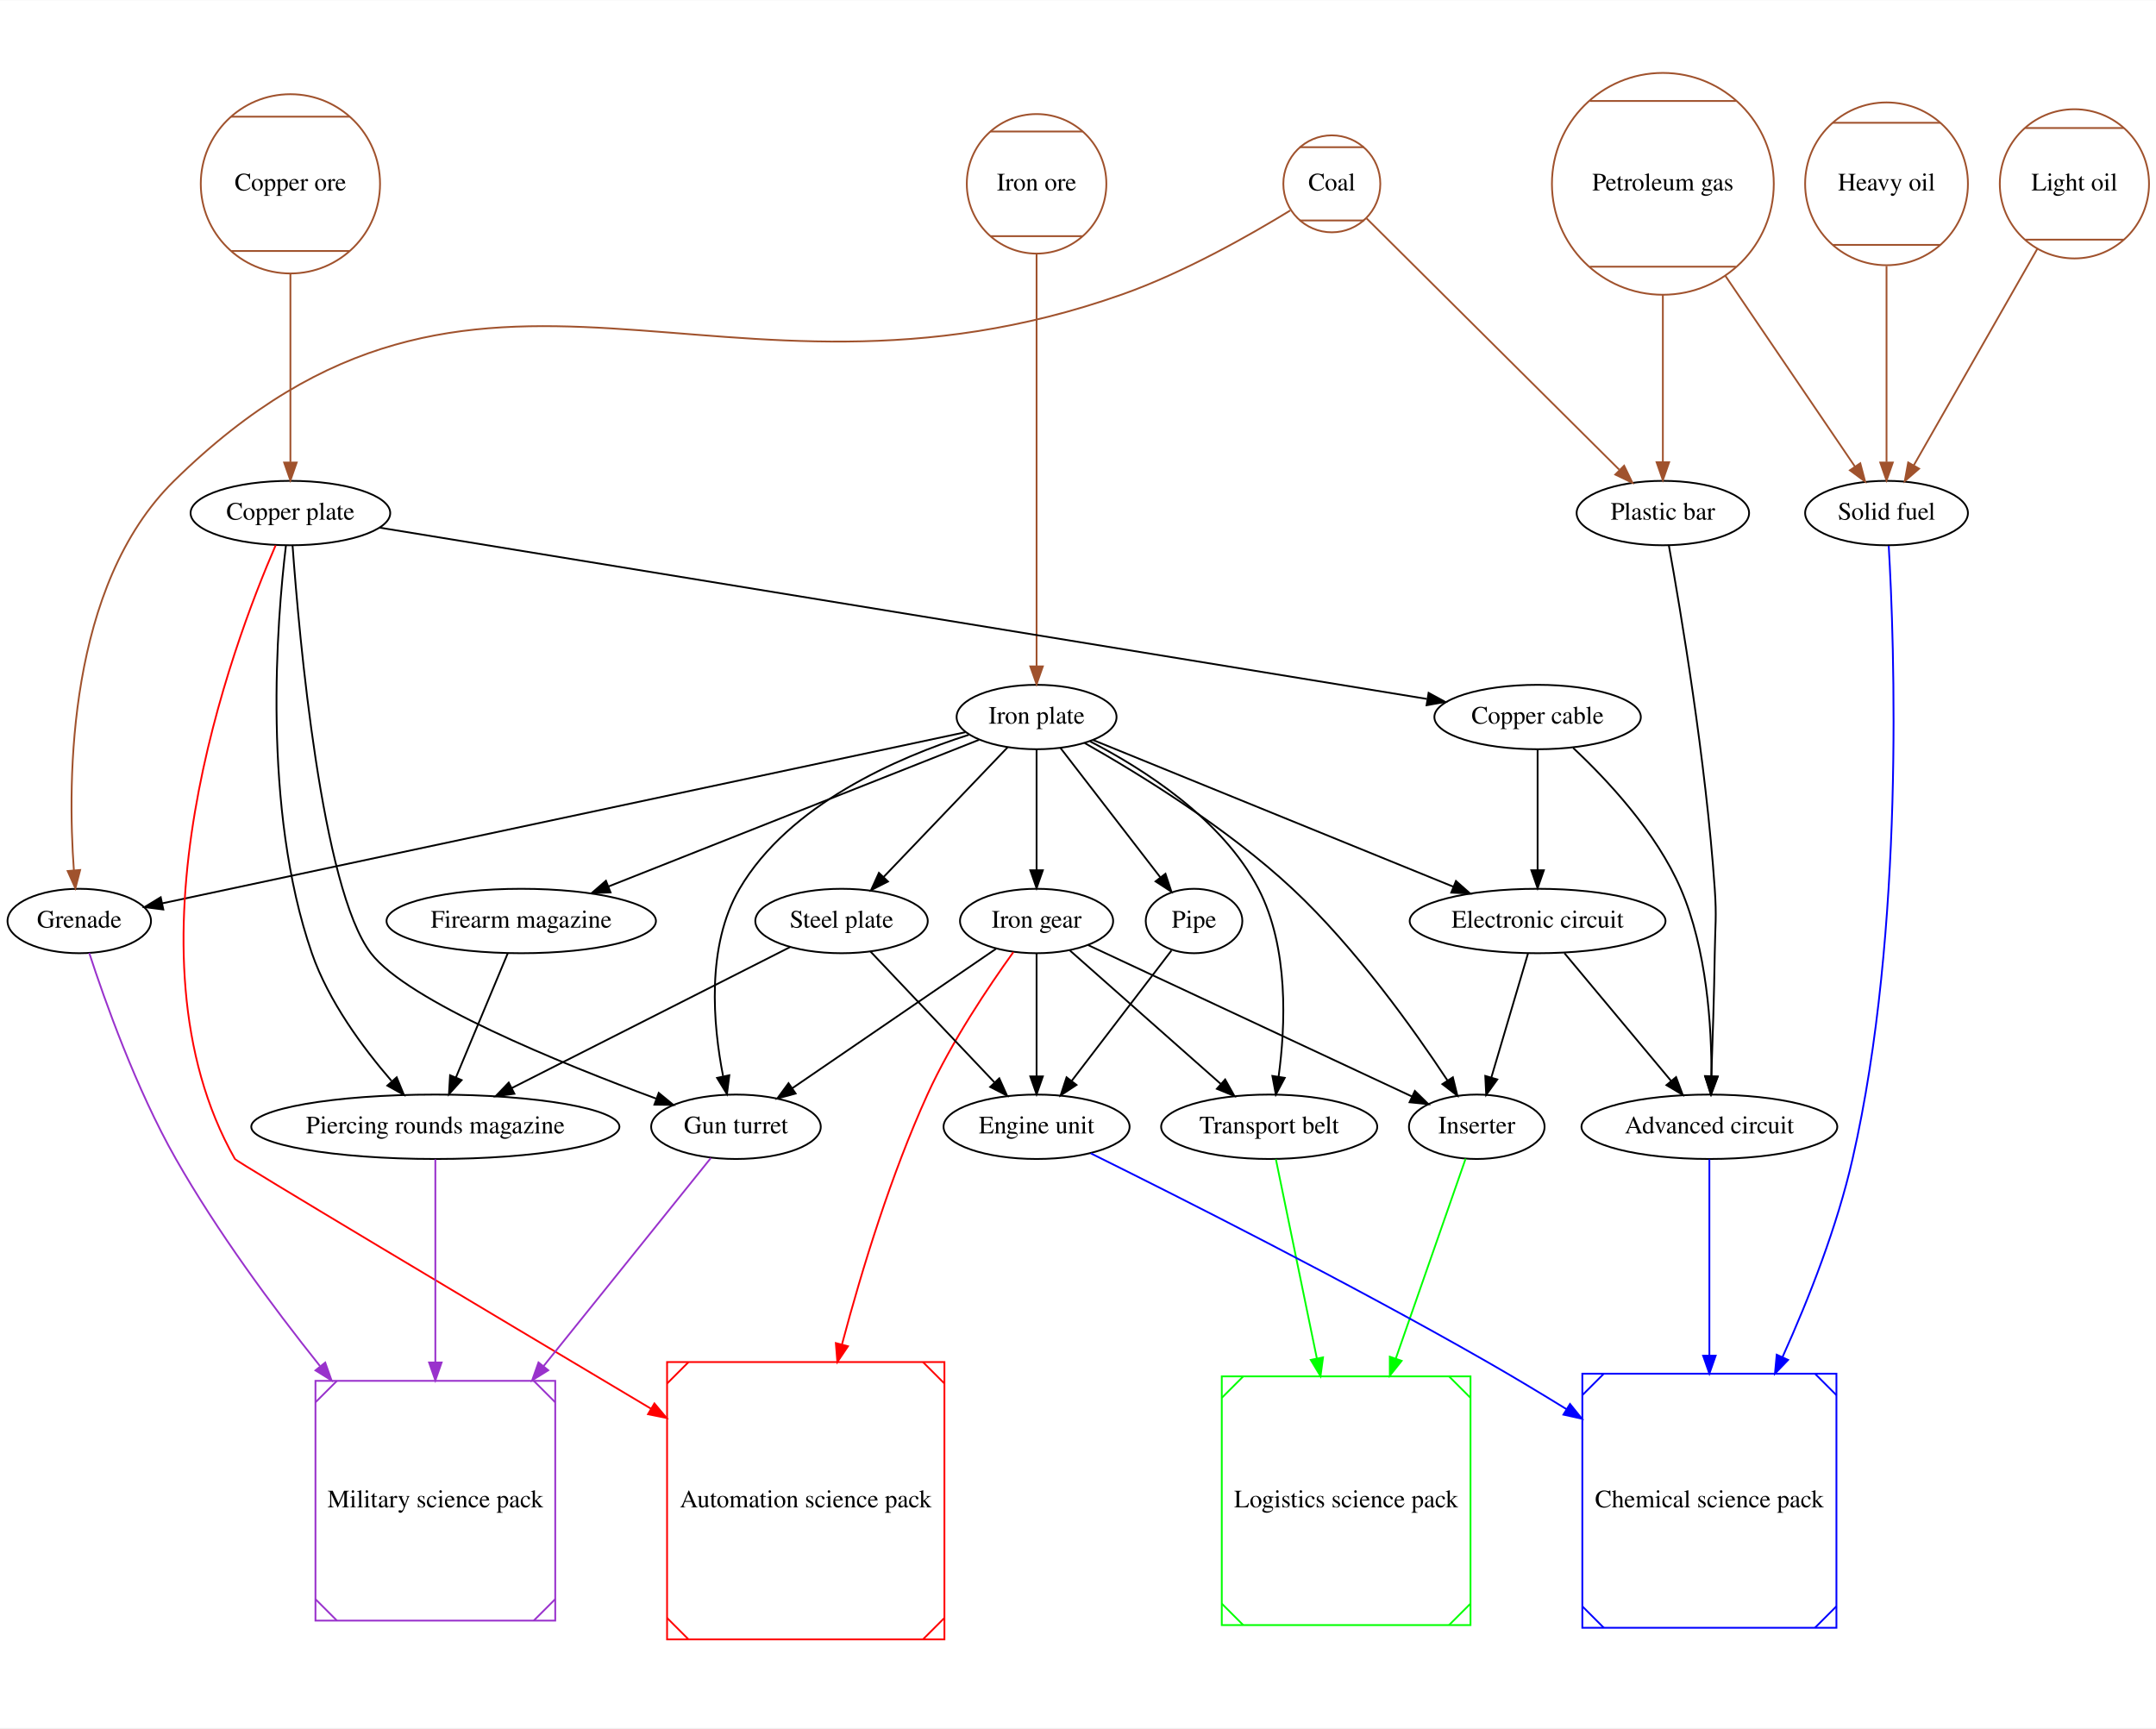
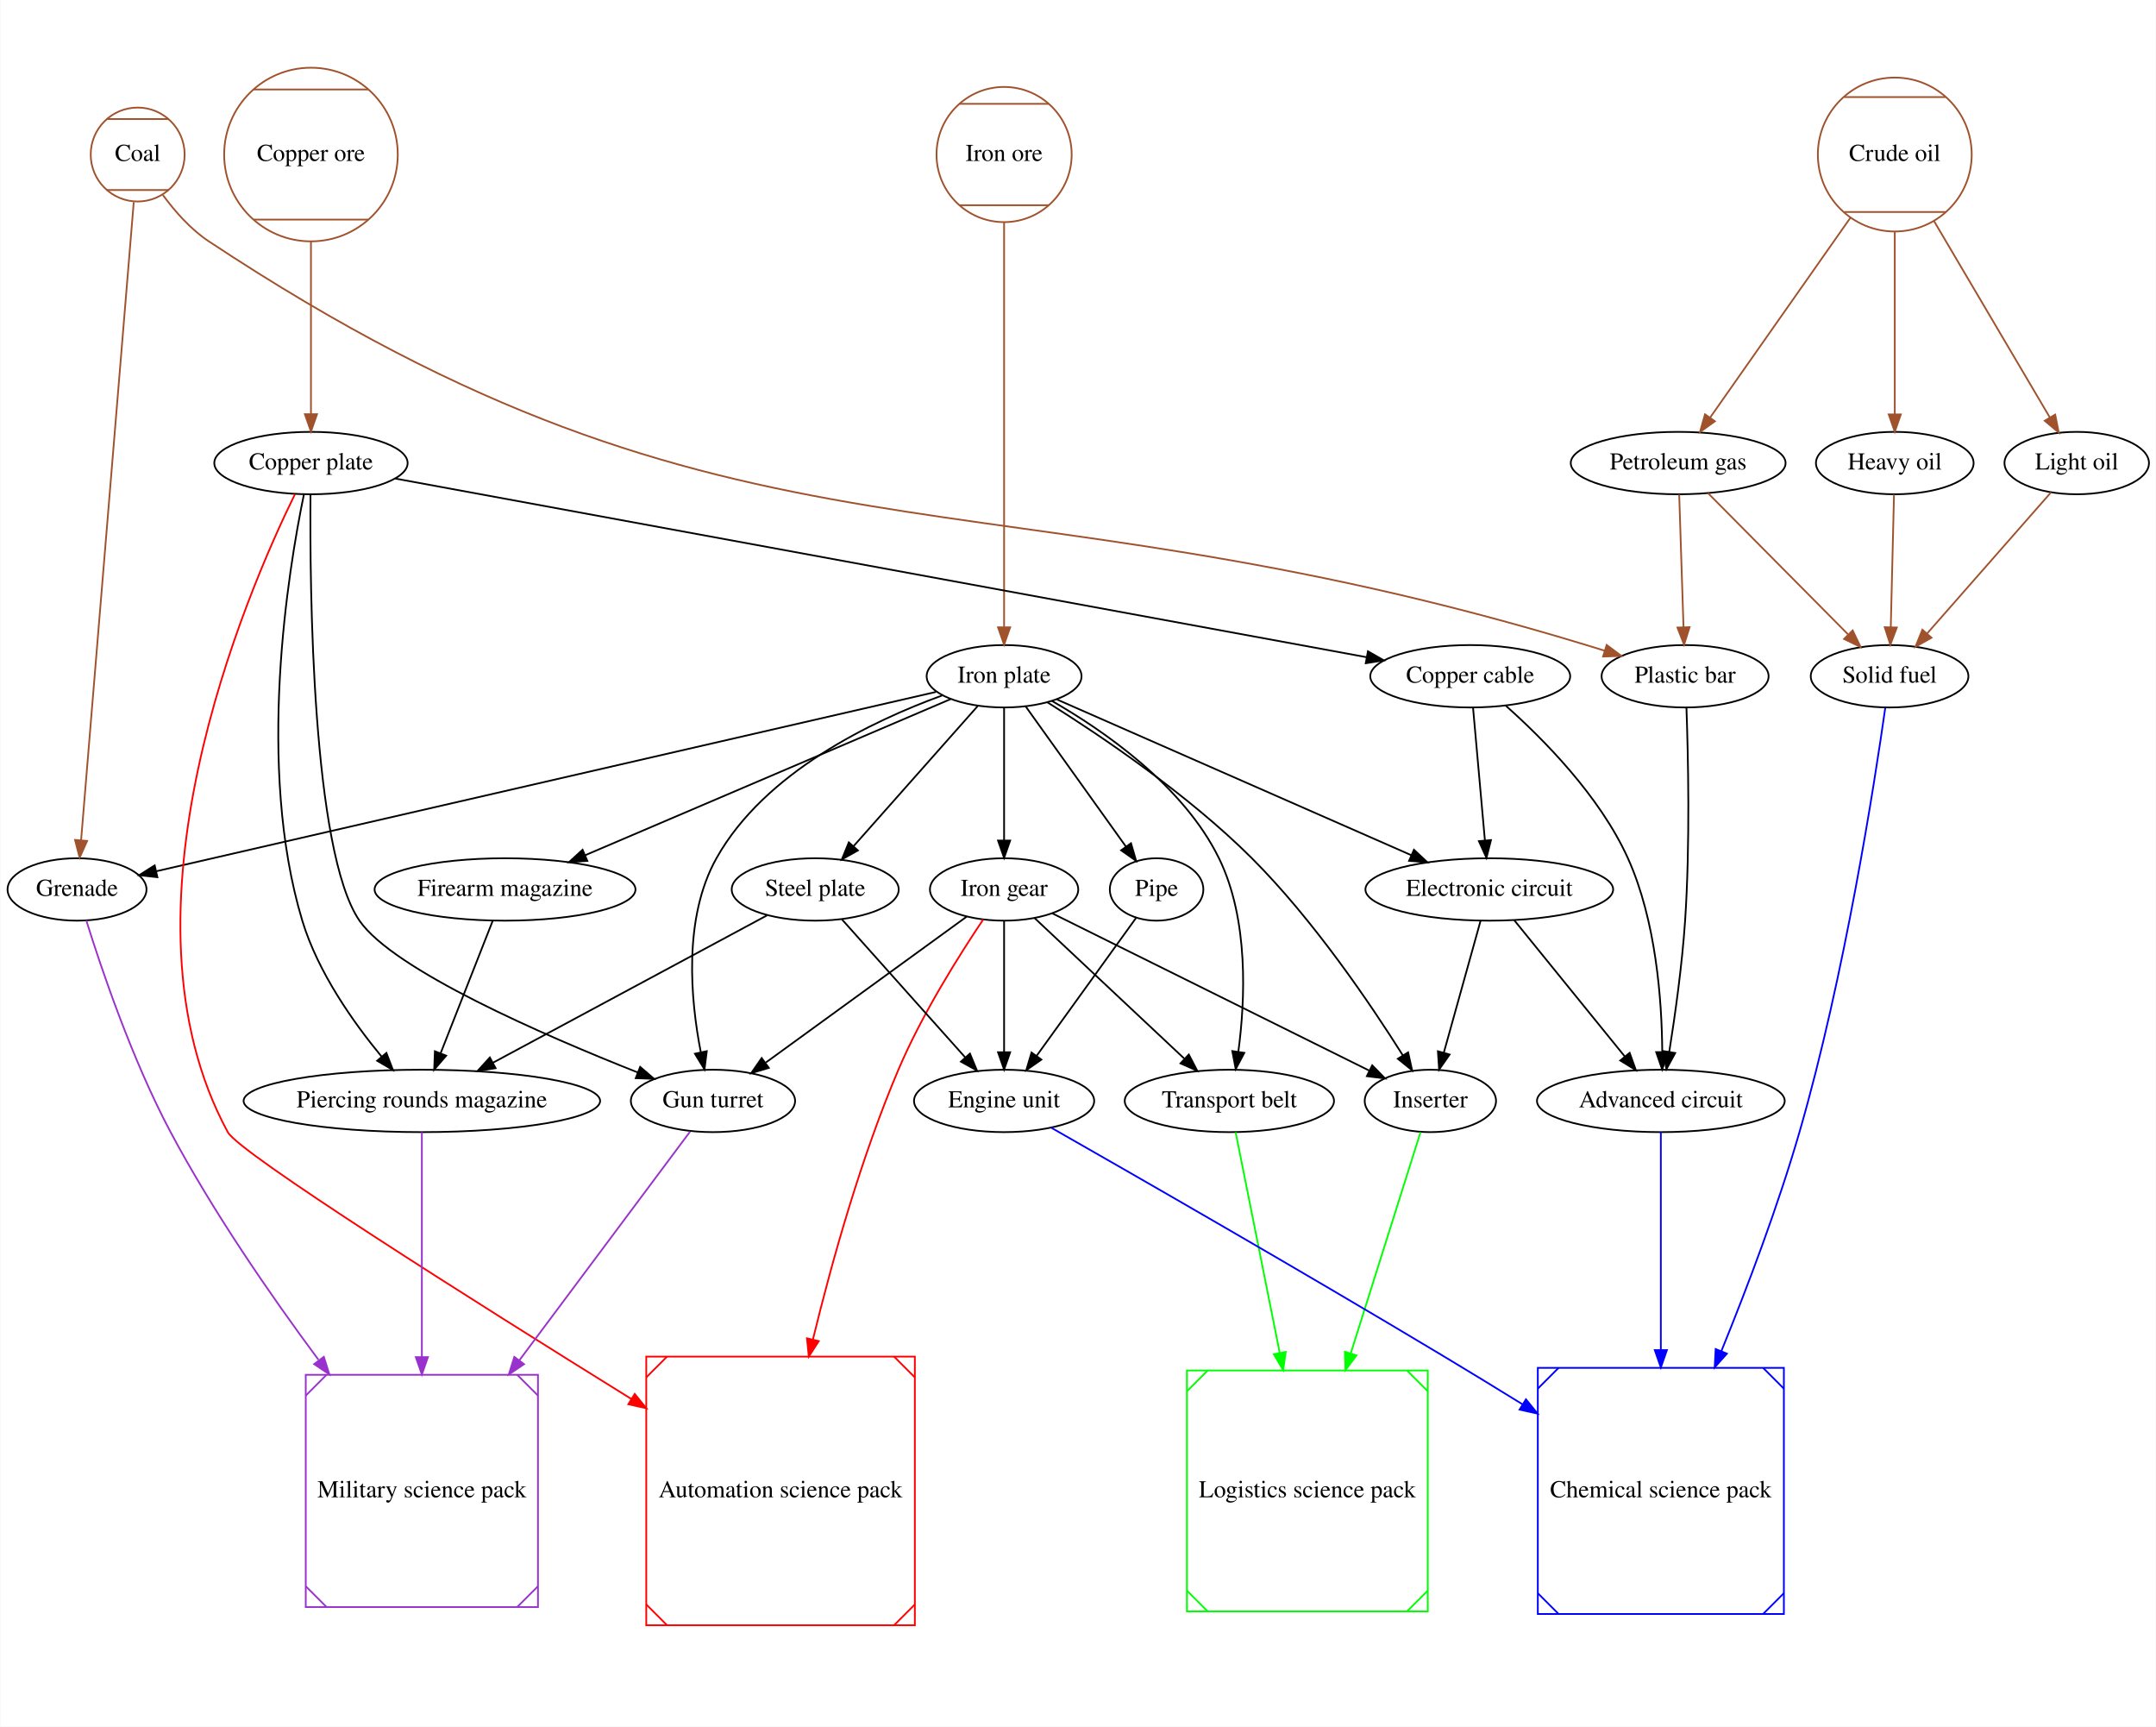
- <svg xmlns="http://www.w3.org/2000/svg" width="1205pt" height="966pt" viewBox="0.00 0.00 1204.89 965.58">
-   <g id="graph0" class="graph" transform="scale(1 1) rotate(0) translate(4 961.5773)">
-     <polygon fill="#ffffff" stroke="transparent" points="-4,4 -4,-961.577 1200.893,-961.577 1200.893,4 -4,4" />
+ <svg xmlns="http://www.w3.org/2000/svg" width="1244pt" height="996pt" viewBox="0.00 0.00 1243.89 996.16">
+   <g id="graph0" class="graph" transform="scale(1 1) rotate(0) translate(4 992.1555)">
+     <polygon fill="#ffffff" stroke="transparent" points="-4,4 -4,-992.155 1239.893,-992.155 1239.893,4 -4,4" />
    <g id="node1" class="node">
-       <ellipse fill="none" stroke="#a0522d" cx="740.296" cy="-859" rx="27.097" ry="27.097" />
-       <polyline fill="none" stroke="#a0522d" points="758.351,-879.473 722.242,-879.473 " />
-       <polyline fill="none" stroke="#a0522d" points="758.351,-838.527 722.242,-838.527 " />
-       <text text-anchor="middle" x="740.296" y="-855.3" font-family="Times,serif" font-size="14.00" fill="#000000">Coal</text>
+       <ellipse fill="none" stroke="#a0522d" cx="75.296" cy="-903" rx="27.097" ry="27.097" />
+       <polyline fill="none" stroke="#a0522d" points="93.351,-923.473 57.242,-923.473 " />
+       <polyline fill="none" stroke="#a0522d" points="93.351,-882.527 57.242,-882.527 " />
+       <text text-anchor="middle" x="75.296" y="-899.3" font-family="Times,serif" font-size="14.00" fill="#000000">Coal</text>
+     </g>
+     <g id="node14" class="node">
+       <ellipse fill="none" stroke="#000000" cx="40.296" cy="-479" rx="40.094" ry="18" />
+       <text text-anchor="middle" x="40.296" y="-475.3" font-family="Times,serif" font-size="14.00" fill="#000000">Grenade</text>
+     </g>
+     <g id="edge6" class="edge">
+       <path fill="none" stroke="#a0522d" d="M73.027,-875.507C66.719,-799.091 49.021,-584.697 42.633,-507.309" />
+       <polygon fill="#a0522d" stroke="#a0522d" points="46.12,-507.005 41.809,-497.327 39.144,-507.581 46.12,-507.005" />
+     </g>
+     <g id="node15" class="node">
+       <ellipse fill="none" stroke="#000000" cx="968.296" cy="-602" rx="48.192" ry="18" />
+       <text text-anchor="middle" x="968.296" y="-598.3" font-family="Times,serif" font-size="14.00" fill="#000000">Plastic bar</text>
+     </g>
+     <g id="edge8" class="edge">
+       <path fill="none" stroke="#a0522d" d="M89.851,-879.645C96.811,-870.159 105.9,-859.836 116.296,-852.954 423.315,-649.721 559.061,-727.21 911.296,-620 914.777,-618.941 918.374,-617.834 921.99,-616.712" />
+       <polygon fill="#a0522d" stroke="#a0522d" points="923.034,-620.053 931.537,-613.732 920.948,-613.371 923.034,-620.053" />
+     </g>
+     <g id="node2" class="node">
+       <ellipse fill="none" stroke="#a0522d" cx="1089.296" cy="-903" rx="44.393" ry="44.393" />
+       <polyline fill="none" stroke="#a0522d" points="1118.528,-936.147 1060.065,-936.147 " />
+       <polyline fill="none" stroke="#a0522d" points="1118.528,-869.853 1060.065,-869.853 " />
+       <text text-anchor="middle" x="1089.296" y="-899.3" font-family="Times,serif" font-size="14.00" fill="#000000">Crude oil</text>
+     </g>
+     <g id="node9" class="node">
+       <ellipse fill="none" stroke="#000000" cx="964.296" cy="-725" rx="61.99" ry="18" />
+       <text text-anchor="middle" x="964.296" y="-721.3" font-family="Times,serif" font-size="14.00" fill="#000000">Petroleum gas</text>
+     </g>
+     <g id="edge1" class="edge">
+       <path fill="none" stroke="#a0522d" d="M1063.699,-866.549C1039.646,-832.297 1004.231,-781.867 982.806,-751.358" />
+       <polygon fill="#a0522d" stroke="#a0522d" points="985.506,-749.112 976.895,-742.94 979.778,-753.135 985.506,-749.112" />
+     </g>
+     <g id="node10" class="node">
+       <ellipse fill="none" stroke="#000000" cx="1089.296" cy="-725" rx="45.492" ry="18" />
+       <text text-anchor="middle" x="1089.296" y="-721.3" font-family="Times,serif" font-size="14.00" fill="#000000">Heavy oil</text>
+     </g>
+     <g id="edge2" class="edge">
+       <path fill="none" stroke="#a0522d" d="M1089.296,-858.542C1089.296,-825.489 1089.296,-781.391 1089.296,-753.089" />
+       <polygon fill="#a0522d" stroke="#a0522d" points="1092.796,-753.072 1089.296,-743.072 1085.796,-753.072 1092.796,-753.072" />
+     </g>
+     <g id="node11" class="node">
+       <ellipse fill="none" stroke="#000000" cx="1194.296" cy="-725" rx="41.693" ry="18" />
+       <text text-anchor="middle" x="1194.296" y="-721.3" font-family="Times,serif" font-size="14.00" fill="#000000">Light oil</text>
+     </g>
+     <g id="edge3" class="edge">
+       <path fill="none" stroke="#a0522d" d="M1111.822,-864.814C1132.027,-830.561 1161.141,-781.207 1178.829,-751.222" />
+       <polygon fill="#a0522d" stroke="#a0522d" points="1181.862,-752.968 1183.928,-742.576 1175.833,-749.411 1181.862,-752.968" />
+     </g>
+     <g id="node3" class="node">
+       <ellipse fill="none" stroke="#a0522d" cx="575.296" cy="-903" rx="38.993" ry="38.993" />
+       <polyline fill="none" stroke="#a0522d" points="601.089,-932.247 549.504,-932.247 " />
+       <polyline fill="none" stroke="#a0522d" points="601.089,-873.753 549.504,-873.753 " />
+       <text text-anchor="middle" x="575.296" y="-899.3" font-family="Times,serif" font-size="14.00" fill="#000000">Iron ore</text>
+     </g>
+     <g id="node12" class="node">
+       <ellipse fill="none" stroke="#000000" cx="575.296" cy="-602" rx="44.693" ry="18" />
+       <text text-anchor="middle" x="575.296" y="-598.3" font-family="Times,serif" font-size="14.00" fill="#000000">Iron plate</text>
+     </g>
+     <g id="edge4" class="edge">
+       <path fill="none" stroke="#a0522d" d="M575.296,-863.958C575.296,-802.497 575.296,-684.615 575.296,-630.47" />
+       <polygon fill="#a0522d" stroke="#a0522d" points="578.797,-630.226 575.296,-620.226 571.797,-630.226 578.797,-630.226" />
+     </g>
+     <g id="node4" class="node">
+       <ellipse fill="none" stroke="#a0522d" cx="175.296" cy="-903" rx="50.091" ry="50.091" />
+       <polyline fill="none" stroke="#a0522d" points="208.397,-940.534 142.196,-940.534 " />
+       <polyline fill="none" stroke="#a0522d" points="208.397,-865.466 142.196,-865.466 " />
+       <text text-anchor="middle" x="175.296" y="-899.3" font-family="Times,serif" font-size="14.00" fill="#000000">Copper ore</text>
    </g>
    <g id="node13" class="node">
-       <ellipse fill="none" stroke="#000000" cx="40.296" cy="-447" rx="40.094" ry="18" />
-       <text text-anchor="middle" x="40.296" y="-443.3" font-family="Times,serif" font-size="14.00" fill="#000000">Grenade</text>
-     </g>
-     <g id="edge3" class="edge">
-       <path fill="none" stroke="#a0522d" d="M717.027,-844.101C694.058,-830.038 657.509,-809.354 623.296,-797.255 396.962,-717.216 264.57,-861.222 93.296,-693 33.789,-634.553 33.563,-526.461 37.293,-475.28" />
-       <polygon fill="#a0522d" stroke="#a0522d" points="40.785,-475.517 38.13,-465.26 33.81,-474.935 40.785,-475.517" />
-     </g>
-     <g id="node14" class="node">
-       <ellipse fill="none" stroke="#000000" cx="925.296" cy="-675" rx="48.192" ry="18" />
-       <text text-anchor="middle" x="925.296" y="-671.3" font-family="Times,serif" font-size="14.00" fill="#000000">Plastic bar</text>
+       <ellipse fill="none" stroke="#000000" cx="175.296" cy="-725" rx="55.79" ry="18" />
+       <text text-anchor="middle" x="175.296" y="-721.3" font-family="Times,serif" font-size="14.00" fill="#000000">Copper plate</text>
    </g>
    <g id="edge5" class="edge">
-       <path fill="none" stroke="#a0522d" d="M759.745,-839.657C793.696,-805.889 863.694,-736.269 900.862,-699.302" />
-       <polygon fill="#a0522d" stroke="#a0522d" points="903.648,-701.468 908.27,-691.934 898.712,-696.505 903.648,-701.468" />
-     </g>
-     <g id="node2" class="node">
-       <ellipse fill="none" stroke="#a0522d" cx="925.296" cy="-859" rx="61.99" ry="61.99" />
-       <polyline fill="none" stroke="#a0522d" points="966.134,-905.308 884.459,-905.308 " />
-       <polyline fill="none" stroke="#a0522d" points="966.134,-812.692 884.459,-812.692 " />
-       <text text-anchor="middle" x="925.296" y="-855.3" font-family="Times,serif" font-size="14.00" fill="#000000">Petroleum gas</text>
-     </g>
-     <g id="edge6" class="edge">
-       <path fill="none" stroke="#a0522d" d="M925.296,-797.219C925.296,-765.57 925.296,-728.554 925.296,-703.621" />
-       <polygon fill="#a0522d" stroke="#a0522d" points="928.797,-703.403 925.296,-693.403 921.797,-703.403 928.797,-703.403" />
-     </g>
-     <g id="node15" class="node">
-       <ellipse fill="none" stroke="#000000" cx="1050.296" cy="-675" rx="45.492" ry="18" />
-       <text text-anchor="middle" x="1050.296" y="-671.3" font-family="Times,serif" font-size="14.00" fill="#000000">Solid fuel</text>
+       <path fill="none" stroke="#a0522d" d="M175.296,-852.943C175.296,-820.769 175.296,-780.138 175.296,-753.401" />
+       <polygon fill="#a0522d" stroke="#a0522d" points="178.797,-753.2 175.296,-743.2 171.797,-753.2 178.797,-753.2" />
+     </g>
+     <g id="node5" class="node">
+       <polygon fill="none" stroke="#ff0000" points="523.796,-209.5 368.796,-209.5 368.796,-54.5 523.796,-54.5 523.796,-209.5" />
+       <polyline fill="none" stroke="#ff0000" points="380.796,-209.5 368.796,-197.5 " />
+       <polyline fill="none" stroke="#ff0000" points="368.796,-66.5 380.796,-54.5 " />
+       <polyline fill="none" stroke="#ff0000" points="511.796,-54.5 523.796,-66.5 " />
+       <polyline fill="none" stroke="#ff0000" points="523.796,-197.5 511.796,-209.5 " />
+       <text text-anchor="middle" x="446.296" y="-128.3" font-family="Times,serif" font-size="14.00" fill="#000000">Automation science pack</text>
+     </g>
+     <g id="node6" class="node">
+       <polygon fill="none" stroke="#00ff00" points="819.796,-201.5 680.796,-201.5 680.796,-62.5 819.796,-62.5 819.796,-201.5" />
+       <polyline fill="none" stroke="#00ff00" points="692.796,-201.5 680.796,-189.5 " />
+       <polyline fill="none" stroke="#00ff00" points="680.796,-74.5 692.796,-62.5 " />
+       <polyline fill="none" stroke="#00ff00" points="807.796,-62.5 819.796,-74.5 " />
+       <polyline fill="none" stroke="#00ff00" points="819.796,-189.5 807.796,-201.5 " />
+       <text text-anchor="middle" x="750.296" y="-128.3" font-family="Times,serif" font-size="14.00" fill="#000000">Logistics science pack</text>
+     </g>
+     <g id="node7" class="node">
+       <polygon fill="none" stroke="#0000ff" points="1025.296,-203 883.296,-203 883.296,-61 1025.296,-61 1025.296,-203" />
+       <polyline fill="none" stroke="#0000ff" points="895.296,-203 883.296,-191 " />
+       <polyline fill="none" stroke="#0000ff" points="883.296,-73 895.296,-61 " />
+       <polyline fill="none" stroke="#0000ff" points="1013.296,-61 1025.296,-73 " />
+       <polyline fill="none" stroke="#0000ff" points="1025.296,-191 1013.296,-203 " />
+       <text text-anchor="middle" x="954.296" y="-128.3" font-family="Times,serif" font-size="14.00" fill="#000000">Chemical science pack</text>
+     </g>
+     <g id="node8" class="node">
+       <polygon fill="none" stroke="#9932cc" points="306.296,-199 172.296,-199 172.296,-65 306.296,-65 306.296,-199" />
+       <polyline fill="none" stroke="#9932cc" points="184.296,-199 172.296,-187 " />
+       <polyline fill="none" stroke="#9932cc" points="172.296,-77 184.296,-65 " />
+       <polyline fill="none" stroke="#9932cc" points="294.296,-65 306.296,-77 " />
+       <polyline fill="none" stroke="#9932cc" points="306.296,-187 294.296,-199 " />
+       <text text-anchor="middle" x="239.296" y="-128.3" font-family="Times,serif" font-size="14.00" fill="#000000">Military science pack</text>
+     </g>
+     <g id="edge9" class="edge">
+       <path fill="none" stroke="#a0522d" d="M964.887,-706.851C965.543,-686.684 966.61,-653.864 967.376,-630.313" />
+       <polygon fill="#a0522d" stroke="#a0522d" points="970.877,-630.332 967.704,-620.223 963.88,-630.105 970.877,-630.332" />
+     </g>
+     <g id="node16" class="node">
+       <ellipse fill="none" stroke="#000000" cx="1086.296" cy="-602" rx="45.492" ry="18" />
+       <text text-anchor="middle" x="1086.296" y="-598.3" font-family="Times,serif" font-size="14.00" fill="#000000">Solid fuel</text>
+     </g>
+     <g id="edge10" class="edge">
+       <path fill="none" stroke="#a0522d" d="M981.517,-707.638C1002.617,-686.366 1038.486,-650.202 1062.286,-626.208" />
+       <polygon fill="#a0522d" stroke="#a0522d" points="1064.998,-628.443 1069.555,-618.879 1060.028,-623.514 1064.998,-628.443" />
+     </g>
+     <g id="edge11" class="edge">
+       <path fill="none" stroke="#a0522d" d="M1088.854,-706.851C1088.362,-686.684 1087.561,-653.864 1086.987,-630.313" />
+       <polygon fill="#a0522d" stroke="#a0522d" points="1090.484,-630.135 1086.741,-620.223 1083.486,-630.306 1090.484,-630.135" />
+     </g>
+     <g id="edge12" class="edge">
+       <path fill="none" stroke="#a0522d" d="M1179.506,-708.155C1161.028,-687.111 1129.262,-650.933 1108.021,-626.741" />
+       <polygon fill="#a0522d" stroke="#a0522d" points="1110.483,-624.241 1101.255,-619.036 1105.223,-628.86 1110.483,-624.241" />
    </g>
    <g id="edge7" class="edge">
-       <path fill="none" stroke="#a0522d" d="M960.116,-807.746C983.713,-773.011 1013.906,-728.566 1032.675,-700.939" />
-       <polygon fill="#a0522d" stroke="#a0522d" points="1035.62,-702.832 1038.344,-692.593 1029.83,-698.898 1035.62,-702.832" />
-     </g>
-     <g id="node3" class="node">
-       <ellipse fill="none" stroke="#a0522d" cx="1050.296" cy="-859" rx="45.492" ry="45.492" />
-       <polyline fill="none" stroke="#a0522d" points="1080.388,-893.122 1020.205,-893.122 " />
-       <polyline fill="none" stroke="#a0522d" points="1080.388,-824.878 1020.205,-824.878 " />
-       <text text-anchor="middle" x="1050.296" y="-855.3" font-family="Times,serif" font-size="14.00" fill="#000000">Heavy oil</text>
-     </g>
-     <g id="edge8" class="edge">
-       <path fill="none" stroke="#a0522d" d="M1050.296,-813.044C1050.296,-778.687 1050.296,-732.788 1050.296,-703.553" />
-       <polygon fill="#a0522d" stroke="#a0522d" points="1053.796,-703.223 1050.296,-693.223 1046.796,-703.223 1053.796,-703.223" />
-     </g>
-     <g id="node4" class="node">
-       <ellipse fill="none" stroke="#a0522d" cx="1155.296" cy="-859" rx="41.693" ry="41.693" />
-       <polyline fill="none" stroke="#a0522d" points="1182.808,-890.197 1127.785,-890.197 " />
-       <polyline fill="none" stroke="#a0522d" points="1182.808,-827.803 1127.785,-827.803 " />
-       <text text-anchor="middle" x="1155.296" y="-855.3" font-family="Times,serif" font-size="14.00" fill="#000000">Light oil</text>
-     </g>
-     <g id="edge9" class="edge">
-       <path fill="none" stroke="#a0522d" d="M1134.552,-822.648C1114.207,-786.997 1083.673,-733.488 1065.49,-701.625" />
-       <polygon fill="#a0522d" stroke="#a0522d" points="1068.484,-699.81 1060.488,-692.86 1062.405,-703.28 1068.484,-699.81" />
-     </g>
-     <g id="node5" class="node">
-       <ellipse fill="none" stroke="#a0522d" cx="575.296" cy="-859" rx="38.993" ry="38.993" />
-       <polyline fill="none" stroke="#a0522d" points="601.089,-888.247 549.504,-888.247 " />
-       <polyline fill="none" stroke="#a0522d" points="601.089,-829.753 549.504,-829.753 " />
-       <text text-anchor="middle" x="575.296" y="-855.3" font-family="Times,serif" font-size="14.00" fill="#000000">Iron ore</text>
-     </g>
-     <g id="node11" class="node">
-       <ellipse fill="none" stroke="#000000" cx="575.296" cy="-561" rx="44.693" ry="18" />
-       <text text-anchor="middle" x="575.296" y="-557.3" font-family="Times,serif" font-size="14.00" fill="#000000">Iron plate</text>
-     </g>
-     <g id="edge1" class="edge">
-       <path fill="none" stroke="#a0522d" d="M575.296,-819.735C575.296,-758.817 575.296,-642.984 575.296,-589.443" />
-       <polygon fill="#a0522d" stroke="#a0522d" points="578.797,-589.303 575.296,-579.303 571.797,-589.303 578.797,-589.303" />
-     </g>
-     <g id="node6" class="node">
-       <ellipse fill="none" stroke="#a0522d" cx="158.296" cy="-859" rx="50.091" ry="50.091" />
-       <polyline fill="none" stroke="#a0522d" points="191.397,-896.534 125.196,-896.534 " />
-       <polyline fill="none" stroke="#a0522d" points="191.397,-821.466 125.196,-821.466 " />
-       <text text-anchor="middle" x="158.296" y="-855.3" font-family="Times,serif" font-size="14.00" fill="#000000">Copper ore</text>
-     </g>
-     <g id="node12" class="node">
-       <ellipse fill="none" stroke="#000000" cx="158.296" cy="-675" rx="55.79" ry="18" />
-       <text text-anchor="middle" x="158.296" y="-671.3" font-family="Times,serif" font-size="14.00" fill="#000000">Copper plate</text>
-     </g>
-     <g id="edge2" class="edge">
-       <path fill="none" stroke="#a0522d" d="M158.296,-808.721C158.296,-774.905 158.296,-731.547 158.296,-703.522" />
-       <polygon fill="#a0522d" stroke="#a0522d" points="161.797,-703.231 158.296,-693.231 154.797,-703.231 161.797,-703.231" />
-     </g>
-     <g id="node7" class="node">
-       <polygon fill="none" stroke="#ff0000" points="523.796,-200.5 368.796,-200.5 368.796,-45.5 523.796,-45.5 523.796,-200.5" />
-       <polyline fill="none" stroke="#ff0000" points="380.796,-200.5 368.796,-188.5 " />
-       <polyline fill="none" stroke="#ff0000" points="368.796,-57.5 380.796,-45.5 " />
-       <polyline fill="none" stroke="#ff0000" points="511.796,-45.5 523.796,-57.5 " />
-       <polyline fill="none" stroke="#ff0000" points="523.796,-188.5 511.796,-200.5 " />
-       <text text-anchor="middle" x="446.296" y="-119.3" font-family="Times,serif" font-size="14.00" fill="#000000">Automation science pack</text>
-     </g>
-     <g id="node8" class="node">
-       <polygon fill="none" stroke="#00ff00" points="817.796,-192.5 678.796,-192.5 678.796,-53.5 817.796,-53.5 817.796,-192.5" />
-       <polyline fill="none" stroke="#00ff00" points="690.796,-192.5 678.796,-180.5 " />
-       <polyline fill="none" stroke="#00ff00" points="678.796,-65.5 690.796,-53.5 " />
-       <polyline fill="none" stroke="#00ff00" points="805.796,-53.5 817.796,-65.5 " />
-       <polyline fill="none" stroke="#00ff00" points="817.796,-180.5 805.796,-192.5 " />
-       <text text-anchor="middle" x="748.296" y="-119.3" font-family="Times,serif" font-size="14.00" fill="#000000">Logistics science pack</text>
-     </g>
-     <g id="node9" class="node">
-       <polygon fill="none" stroke="#0000ff" points="1022.296,-194 880.296,-194 880.296,-52 1022.296,-52 1022.296,-194" />
-       <polyline fill="none" stroke="#0000ff" points="892.296,-194 880.296,-182 " />
-       <polyline fill="none" stroke="#0000ff" points="880.296,-64 892.296,-52 " />
-       <polyline fill="none" stroke="#0000ff" points="1010.296,-52 1022.296,-64 " />
-       <polyline fill="none" stroke="#0000ff" points="1022.296,-182 1010.296,-194 " />
-       <text text-anchor="middle" x="951.296" y="-119.3" font-family="Times,serif" font-size="14.00" fill="#000000">Chemical science pack</text>
-     </g>
-     <g id="node10" class="node">
-       <polygon fill="none" stroke="#9932cc" points="306.296,-190 172.296,-190 172.296,-56 306.296,-56 306.296,-190" />
-       <polyline fill="none" stroke="#9932cc" points="184.296,-190 172.296,-178 " />
-       <polyline fill="none" stroke="#9932cc" points="172.296,-68 184.296,-56 " />
-       <polyline fill="none" stroke="#9932cc" points="294.296,-56 306.296,-68 " />
-       <polyline fill="none" stroke="#9932cc" points="306.296,-178 294.296,-190 " />
-       <text text-anchor="middle" x="239.296" y="-119.3" font-family="Times,serif" font-size="14.00" fill="#000000">Military science pack</text>
-     </g>
-     <g id="edge4" class="edge">
-       <path fill="none" stroke="#000000" d="M535.522,-552.525C438.497,-531.85 190.066,-478.913 86.604,-456.868" />
-       <polygon fill="#000000" stroke="#000000" points="87.272,-453.431 76.762,-454.77 85.813,-460.277 87.272,-453.431" />
-     </g>
-     <g id="node16" class="node">
-       <ellipse fill="none" stroke="#000000" cx="287.296" cy="-447" rx="75.287" ry="18" />
-       <text text-anchor="middle" x="287.296" y="-443.3" font-family="Times,serif" font-size="14.00" fill="#000000">Firearm magazine</text>
-     </g>
-     <g id="edge10" class="edge">
-       <path fill="none" stroke="#000000" d="M543.097,-548.255C492.764,-528.331 395.11,-489.676 336.098,-466.317" />
-       <polygon fill="#000000" stroke="#000000" points="337.203,-462.99 326.617,-462.564 334.627,-469.499 337.203,-462.99" />
+       <path fill="none" stroke="#000000" d="M535.957,-592.956C439.039,-570.674 189.179,-513.229 85.957,-489.498" />
+       <polygon fill="#000000" stroke="#000000" points="86.674,-486.071 76.144,-487.241 85.105,-492.893 86.674,-486.071" />
    </g>
    <g id="node17" class="node">
-       <ellipse fill="none" stroke="#000000" cx="663.296" cy="-447" rx="27" ry="18" />
-       <text text-anchor="middle" x="663.296" y="-443.3" font-family="Times,serif" font-size="14.00" fill="#000000">Pipe</text>
-     </g>
-     <g id="edge11" class="edge">
-       <path fill="none" stroke="#000000" d="M588.662,-543.686C603.518,-524.44 627.625,-493.211 644.406,-471.471" />
-       <polygon fill="#000000" stroke="#000000" points="647.323,-473.42 650.663,-463.366 641.782,-469.143 647.323,-473.42" />
+       <ellipse fill="none" stroke="#000000" cx="287.296" cy="-479" rx="75.287" ry="18" />
+       <text text-anchor="middle" x="287.296" y="-475.3" font-family="Times,serif" font-size="14.00" fill="#000000">Firearm magazine</text>
+     </g>
+     <g id="edge13" class="edge">
+       <path fill="none" stroke="#000000" d="M544.475,-588.837C493.891,-567.233 392.971,-524.132 333.706,-498.821" />
+       <polygon fill="#000000" stroke="#000000" points="334.782,-495.474 324.211,-494.766 332.033,-501.912 334.782,-495.474" />
    </g>
    <g id="node18" class="node">
-       <ellipse fill="none" stroke="#000000" cx="575.296" cy="-447" rx="42.793" ry="18" />
-       <text text-anchor="middle" x="575.296" y="-443.3" font-family="Times,serif" font-size="14.00" fill="#000000">Iron gear</text>
-     </g>
-     <g id="edge12" class="edge">
-       <path fill="none" stroke="#000000" d="M575.296,-542.936C575.296,-524.783 575.296,-496.536 575.296,-475.386" />
-       <polygon fill="#000000" stroke="#000000" points="578.797,-475.357 575.296,-465.357 571.797,-475.357 578.797,-475.357" />
+       <ellipse fill="none" stroke="#000000" cx="663.296" cy="-479" rx="27" ry="18" />
+       <text text-anchor="middle" x="663.296" y="-475.3" font-family="Times,serif" font-size="14.00" fill="#000000">Pipe</text>
+     </g>
+     <g id="edge14" class="edge">
+       <path fill="none" stroke="#000000" d="M587.718,-584.638C602.824,-563.524 628.426,-527.74 645.592,-503.745" />
+       <polygon fill="#000000" stroke="#000000" points="648.528,-505.657 651.5,-495.488 642.835,-501.584 648.528,-505.657" />
    </g>
    <g id="node19" class="node">
-       <ellipse fill="none" stroke="#000000" cx="466.296" cy="-447" rx="48.192" ry="18" />
-       <text text-anchor="middle" x="466.296" y="-443.3" font-family="Times,serif" font-size="14.00" fill="#000000">Steel plate</text>
-     </g>
-     <g id="edge13" class="edge">
-       <path fill="none" stroke="#000000" d="M559.213,-544.179C540.884,-525.009 510.761,-493.504 489.8,-471.582" />
-       <polygon fill="#000000" stroke="#000000" points="492.244,-469.073 482.803,-464.264 487.184,-473.91 492.244,-469.073" />
+       <ellipse fill="none" stroke="#000000" cx="575.296" cy="-479" rx="42.793" ry="18" />
+       <text text-anchor="middle" x="575.296" y="-475.3" font-family="Times,serif" font-size="14.00" fill="#000000">Iron gear</text>
+     </g>
+     <g id="edge15" class="edge">
+       <path fill="none" stroke="#000000" d="M575.296,-583.851C575.296,-563.684 575.296,-530.864 575.296,-507.313" />
+       <polygon fill="#000000" stroke="#000000" points="578.797,-507.224 575.296,-497.224 571.797,-507.224 578.797,-507.224" />
+     </g>
+     <g id="node20" class="node">
+       <ellipse fill="none" stroke="#000000" cx="466.296" cy="-479" rx="48.192" ry="18" />
+       <text text-anchor="middle" x="466.296" y="-475.3" font-family="Times,serif" font-size="14.00" fill="#000000">Steel plate</text>
+     </g>
+     <g id="edge16" class="edge">
+       <path fill="none" stroke="#000000" d="M560.14,-584.897C541.536,-563.903 509.833,-528.129 488.484,-504.038" />
+       <polygon fill="#000000" stroke="#000000" points="490.927,-501.517 481.675,-496.354 485.688,-506.159 490.927,-501.517" />
+     </g>
+     <g id="node22" class="node">
+       <ellipse fill="none" stroke="#000000" cx="705.296" cy="-357" rx="60.389" ry="18" />
+       <text text-anchor="middle" x="705.296" y="-353.3" font-family="Times,serif" font-size="14.00" fill="#000000">Transport belt</text>
+     </g>
+     <g id="edge18" class="edge">
+       <path fill="none" stroke="#000000" d="M602.86,-587.785C632.674,-570.718 678.697,-539.052 699.296,-497 716.644,-461.587 714.429,-414.891 710.47,-385.399" />
+       <polygon fill="#000000" stroke="#000000" points="713.909,-384.734 708.965,-375.364 706.986,-385.772 713.909,-384.734" />
+     </g>
+     <g id="node23" class="node">
+       <ellipse fill="none" stroke="#000000" cx="855.296" cy="-479" rx="71.487" ry="18" />
+       <text text-anchor="middle" x="855.296" y="-475.3" font-family="Times,serif" font-size="14.00" fill="#000000">Electronic circuit</text>
+     </g>
+     <g id="edge20" class="edge">
+       <path fill="none" stroke="#000000" d="M605.794,-588.603C655.203,-566.898 752.99,-523.942 810.375,-498.733" />
+       <polygon fill="#000000" stroke="#000000" points="811.82,-501.922 819.568,-494.695 809.004,-495.513 811.82,-501.922" />
+     </g>
+     <g id="node24" class="node">
+       <ellipse fill="none" stroke="#000000" cx="821.296" cy="-357" rx="37.894" ry="18" />
+       <text text-anchor="middle" x="821.296" y="-353.3" font-family="Times,serif" font-size="14.00" fill="#000000">Inserter</text>
+     </g>
+     <g id="edge22" class="edge">
+       <path fill="none" stroke="#000000" d="M600.327,-586.942C630.349,-568.167 681.255,-534.007 718.296,-497 753.892,-461.438 786.817,-412.804 805.448,-383.217" />
+       <polygon fill="#000000" stroke="#000000" points="808.447,-385.021 810.758,-374.681 802.504,-381.323 808.447,-385.021" />
+     </g>
+     <g id="node28" class="node">
+       <ellipse fill="none" stroke="#000000" cx="407.296" cy="-357" rx="47.392" ry="18" />
+       <text text-anchor="middle" x="407.296" y="-353.3" font-family="Times,serif" font-size="14.00" fill="#000000">Gun turret</text>
+     </g>
+     <g id="edge34" class="edge">
+       <path fill="none" stroke="#000000" d="M539.504,-590.898C499.66,-576.407 437.208,-546.835 409.296,-497 389.937,-462.434 394.418,-415.135 400.229,-385.327" />
+       <polygon fill="#000000" stroke="#000000" points="403.728,-385.702 402.389,-375.192 396.882,-384.243 403.728,-385.702" />
+     </g>
+     <g id="edge37" class="edge">
+       <path fill="none" stroke="#ff0000" d="M166.077,-707.092C137.832,-649.54 58.479,-465.693 127.296,-339 133.886,-326.869 268.067,-242.209 360.282,-184.984" />
+       <polygon fill="#ff0000" stroke="#ff0000" points="362.137,-187.953 368.791,-179.708 358.448,-182.004 362.137,-187.953" />
    </g>
    <g id="node21" class="node">
-       <ellipse fill="none" stroke="#000000" cx="705.296" cy="-332" rx="60.389" ry="18" />
-       <text text-anchor="middle" x="705.296" y="-328.3" font-family="Times,serif" font-size="14.00" fill="#000000">Transport belt</text>
-     </g>
-     <g id="edge15" class="edge">
-       <path fill="none" stroke="#000000" d="M605.236,-547.369C634.999,-532.021 679.049,-504.03 699.296,-465 716.379,-432.07 714.4,-388.155 710.547,-359.971" />
-       <polygon fill="#000000" stroke="#000000" points="713.992,-359.348 709.014,-349.995 707.073,-360.411 713.992,-359.348" />
-     </g>
-     <g id="node22" class="node">
-       <ellipse fill="none" stroke="#000000" cx="855.296" cy="-447" rx="71.487" ry="18" />
-       <text text-anchor="middle" x="855.296" y="-443.3" font-family="Times,serif" font-size="14.00" fill="#000000">Electronic circuit</text>
+       <ellipse fill="none" stroke="#000000" cx="844.296" cy="-602" rx="57.69" ry="18" />
+       <text text-anchor="middle" x="844.296" y="-598.3" font-family="Times,serif" font-size="14.00" fill="#000000">Copper cable</text>
    </g>
    <g id="edge17" class="edge">
-       <path fill="none" stroke="#000000" d="M606.872,-548.144C655.949,-528.163 750.831,-489.533 808.074,-466.226" />
-       <polygon fill="#000000" stroke="#000000" points="809.673,-469.354 817.615,-462.342 807.033,-462.871 809.673,-469.354" />
-     </g>
-     <g id="node23" class="node">
-       <ellipse fill="none" stroke="#000000" cx="821.296" cy="-332" rx="37.894" ry="18" />
-       <text text-anchor="middle" x="821.296" y="-328.3" font-family="Times,serif" font-size="14.00" fill="#000000">Inserter</text>
+       <path fill="none" stroke="#000000" d="M223.948,-716.055C343.95,-693.992 653.803,-637.023 784.615,-612.973" />
+       <polygon fill="#000000" stroke="#000000" points="785.266,-616.412 794.468,-611.161 784,-609.527 785.266,-616.412" />
+     </g>
+     <g id="node27" class="node">
+       <ellipse fill="none" stroke="#000000" cx="239.296" cy="-357" rx="102.882" ry="18" />
+       <text text-anchor="middle" x="239.296" y="-353.3" font-family="Times,serif" font-size="14.00" fill="#000000">Piercing rounds magazine</text>
+     </g>
+     <g id="edge31" class="edge">
+       <path fill="none" stroke="#000000" d="M171.221,-706.874C162.223,-663.334 143.495,-549.876 170.296,-461 179.259,-431.28 199.799,-402.254 216.152,-382.452" />
+       <polygon fill="#000000" stroke="#000000" points="218.831,-384.705 222.631,-374.815 213.493,-380.176 218.831,-384.705" />
+     </g>
+     <g id="edge35" class="edge">
+       <path fill="none" stroke="#000000" d="M175.03,-706.733C174.593,-653.703 175.805,-500.969 203.296,-461 222.902,-432.496 310.145,-394.678 363.993,-373.386" />
+       <polygon fill="#000000" stroke="#000000" points="365.275,-376.643 373.309,-369.735 362.721,-370.125 365.275,-376.643" />
+     </g>
+     <g id="edge44" class="edge">
+       <path fill="none" stroke="#9932cc" d="M45.635,-461.158C54.113,-433.951 72,-380.843 94.296,-339 118.659,-293.28 151.393,-245.701 179.594,-207.703" />
+       <polygon fill="#9932cc" stroke="#9932cc" points="182.727,-209.357 185.909,-199.251 177.12,-205.167 182.727,-209.357" />
+     </g>
+     <g id="node26" class="node">
+       <ellipse fill="none" stroke="#000000" cx="954.296" cy="-357" rx="71.487" ry="18" />
+       <text text-anchor="middle" x="954.296" y="-353.3" font-family="Times,serif" font-size="14.00" fill="#000000">Advanced circuit</text>
+     </g>
+     <g id="edge28" class="edge">
+       <path fill="none" stroke="#000000" d="M969.075,-583.722C970.045,-556.812 971.242,-504.964 968.296,-461 966.575,-435.304 962.486,-406.276 959.169,-385.43" />
+       <polygon fill="#000000" stroke="#000000" points="962.586,-384.641 957.521,-375.336 955.678,-385.769 962.586,-384.641" />
+     </g>
+     <g id="edge41" class="edge">
+       <path fill="none" stroke="#0000ff" d="M1083.824,-583.885C1077.71,-540.846 1060.459,-429.305 1034.296,-339 1021.991,-296.527 1004.639,-250.53 989.24,-212.707" />
+       <polygon fill="#0000ff" stroke="#0000ff" points="992.404,-211.198 985.371,-203.274 985.927,-213.854 992.404,-211.198" />
+     </g>
+     <g id="edge32" class="edge">
+       <path fill="none" stroke="#000000" d="M280.214,-460.998C272.273,-440.816 259.305,-407.855 250.098,-384.454" />
+       <polygon fill="#000000" stroke="#000000" points="253.326,-383.1 246.408,-375.075 246.812,-385.663 253.326,-383.1" />
+     </g>
+     <g id="node25" class="node">
+       <ellipse fill="none" stroke="#000000" cx="575.296" cy="-357" rx="51.991" ry="18" />
+       <text text-anchor="middle" x="575.296" y="-353.3" font-family="Times,serif" font-size="14.00" fill="#000000">Engine unit</text>
+     </g>
+     <g id="edge25" class="edge">
+       <path fill="none" stroke="#000000" d="M651.428,-462.546C636.721,-442.156 611.481,-407.165 594.121,-383.098" />
+       <polygon fill="#000000" stroke="#000000" points="596.805,-380.835 588.116,-374.772 591.127,-384.93 596.805,-380.835" />
+     </g>
+     <g id="edge38" class="edge">
+       <path fill="none" stroke="#ff0000" d="M563.26,-461.697C549.757,-441.629 527.963,-407.175 514.296,-375 493.071,-325.027 476.459,-266.488 464.969,-219.389" />
+       <polygon fill="#ff0000" stroke="#ff0000" points="468.337,-218.423 462.595,-209.519 461.531,-220.06 468.337,-218.423" />
    </g>
    <g id="edge19" class="edge">
-       <path fill="none" stroke="#000000" d="M602.172,-546.467C632.371,-529.377 681.92,-498.992 718.296,-465 753.532,-432.074 786.167,-386.287 804.895,-357.931" />
-       <polygon fill="#000000" stroke="#000000" points="807.943,-359.664 810.473,-349.375 802.08,-355.841 807.943,-359.664" />
-     </g>
-     <g id="node27" class="node">
-       <ellipse fill="none" stroke="#000000" cx="407.296" cy="-332" rx="47.392" ry="18" />
-       <text text-anchor="middle" x="407.296" y="-328.3" font-family="Times,serif" font-size="14.00" fill="#000000">Gun turret</text>
-     </g>
-     <g id="edge31" class="edge">
-       <path fill="none" stroke="#000000" d="M537.46,-551.076C497.655,-538.402 437.018,-512.231 409.296,-465 390.536,-433.036 394.512,-388.875 400.091,-360.374" />
-       <polygon fill="#000000" stroke="#000000" points="403.582,-360.788 402.263,-350.276 396.738,-359.316 403.582,-360.788" />
-     </g>
-     <g id="edge34" class="edge">
-       <path fill="none" stroke="#ff0000" d="M150.036,-656.955C125.951,-601.451 61.538,-430.017 127.296,-314 128.133,-312.524 265.657,-230.488 359.841,-174.421" />
-       <polygon fill="#ff0000" stroke="#ff0000" points="361.726,-177.372 368.529,-169.25 358.146,-171.357 361.726,-177.372" />
-     </g>
-     <g id="node20" class="node">
-       <ellipse fill="none" stroke="#000000" cx="855.296" cy="-561" rx="57.69" ry="18" />
-       <text text-anchor="middle" x="855.296" y="-557.3" font-family="Times,serif" font-size="14.00" fill="#000000">Copper cable</text>
-     </g>
-     <g id="edge14" class="edge">
-       <path fill="none" stroke="#000000" d="M208.143,-666.847C332.645,-646.484 656.994,-593.434 793.414,-571.121" />
-       <polygon fill="#000000" stroke="#000000" points="794.383,-574.509 803.687,-569.441 793.253,-567.601 794.383,-574.509" />
-     </g>
-     <g id="node26" class="node">
-       <ellipse fill="none" stroke="#000000" cx="239.296" cy="-332" rx="102.882" ry="18" />
-       <text text-anchor="middle" x="239.296" y="-328.3" font-family="Times,serif" font-size="14.00" fill="#000000">Piercing rounds magazine</text>
-     </g>
-     <g id="edge28" class="edge">
-       <path fill="none" stroke="#000000" d="M155.786,-656.749C150.766,-615.023 142.23,-510.008 170.296,-429 179.625,-402.075 198.921,-376.015 214.742,-357.698" />
-       <polygon fill="#000000" stroke="#000000" points="217.689,-359.651 221.718,-349.852 212.458,-355 217.689,-359.651" />
-     </g>
-     <g id="edge32" class="edge">
-       <path fill="none" stroke="#000000" d="M159.499,-656.811C163.169,-606.186 175.697,-465.011 203.296,-429 223.846,-402.188 309.123,-367.534 362.704,-347.735" />
-       <polygon fill="#000000" stroke="#000000" points="364.13,-350.941 372.317,-344.216 361.724,-344.367 364.13,-350.941" />
-     </g>
-     <g id="edge41" class="edge">
-       <path fill="none" stroke="#9932cc" d="M45.881,-429.102C54.423,-402.9 72.105,-352.984 94.296,-314 117.273,-273.638 147.759,-232.183 174.847,-198.252" />
-       <polygon fill="#9932cc" stroke="#9932cc" points="177.75,-200.227 181.291,-190.241 172.296,-195.84 177.75,-200.227" />
-     </g>
-     <g id="node25" class="node">
-       <ellipse fill="none" stroke="#000000" cx="951.296" cy="-332" rx="71.487" ry="18" />
-       <text text-anchor="middle" x="951.296" y="-328.3" font-family="Times,serif" font-size="14.00" fill="#000000">Advanced circuit</text>
-     </g>
-     <g id="edge25" class="edge">
-       <path fill="none" stroke="#000000" d="M928.663,-656.829C935.198,-620.534 949.389,-536.416 954.296,-465 955.393,-449.038 954.544,-444.998 954.296,-429 953.94,-405.938 953.107,-379.803 952.409,-360.477" />
-       <polygon fill="#000000" stroke="#000000" points="955.897,-360.095 952.028,-350.231 948.902,-360.354 955.897,-360.095" />
-     </g>
-     <g id="edge38" class="edge">
-       <path fill="none" stroke="#0000ff" d="M1051.52,-656.667C1054.631,-603.096 1060.652,-442.486 1031.296,-314 1022.696,-276.358 1007.231,-236.682 992.175,-203.304" />
-       <polygon fill="#0000ff" stroke="#0000ff" points="995.29,-201.7 987.946,-194.064 988.925,-204.613 995.29,-201.7" />
+       <path fill="none" stroke="#000000" d="M592.829,-462.546C615.063,-441.681 653.59,-405.525 679.263,-381.432" />
+       <polygon fill="#000000" stroke="#000000" points="681.888,-383.768 686.785,-374.372 677.098,-378.663 681.888,-383.768" />
+     </g>
+     <g id="edge23" class="edge">
+       <path fill="none" stroke="#000000" d="M603.038,-465.242C648.013,-442.937 736.773,-398.918 786.118,-374.446" />
+       <polygon fill="#000000" stroke="#000000" points="787.742,-377.548 795.146,-369.969 784.632,-371.276 787.742,-377.548" />
+     </g>
+     <g id="edge26" class="edge">
+       <path fill="none" stroke="#000000" d="M575.296,-460.998C575.296,-440.996 575.296,-408.443 575.296,-385.083" />
+       <polygon fill="#000000" stroke="#000000" points="578.797,-385.075 575.296,-375.075 571.797,-385.075 578.797,-385.075" />
+     </g>
+     <g id="edge36" class="edge">
+       <path fill="none" stroke="#000000" d="M553.677,-463.3C524.228,-441.915 471.344,-403.511 437.85,-379.188" />
+       <polygon fill="#000000" stroke="#000000" points="439.514,-376.071 429.366,-373.027 435.401,-381.735 439.514,-376.071" />
+     </g>
+     <g id="edge27" class="edge">
+       <path fill="none" stroke="#000000" d="M481.682,-461.779C500.241,-441.007 531.589,-405.92 552.847,-382.127" />
+       <polygon fill="#000000" stroke="#000000" points="555.583,-384.317 559.636,-374.528 550.363,-379.654 555.583,-384.317" />
+     </g>
+     <g id="edge33" class="edge">
+       <path fill="none" stroke="#000000" d="M438.462,-464.04C398.921,-442.789 326.217,-403.715 280.441,-379.113" />
+       <polygon fill="#000000" stroke="#000000" points="281.849,-375.896 271.384,-374.245 278.535,-382.062 281.849,-375.896" />
+     </g>
+     <g id="edge21" class="edge">
+       <path fill="none" stroke="#000000" d="M845.919,-583.851C847.723,-563.684 850.658,-530.864 852.764,-507.313" />
+       <polygon fill="#000000" stroke="#000000" points="856.262,-507.496 853.667,-497.224 849.29,-506.872 856.262,-507.496" />
    </g>
    <g id="edge29" class="edge">
-       <path fill="none" stroke="#000000" d="M279.796,-429.031C272.022,-410.406 259.771,-381.054 250.777,-359.507" />
-       <polygon fill="#000000" stroke="#000000" points="253.984,-358.102 246.902,-350.222 247.524,-360.799 253.984,-358.102" />
-     </g>
-     <g id="node24" class="node">
-       <ellipse fill="none" stroke="#000000" cx="575.296" cy="-332" rx="51.991" ry="18" />
-       <text text-anchor="middle" x="575.296" y="-328.3" font-family="Times,serif" font-size="14.00" fill="#000000">Engine unit</text>
-     </g>
-     <g id="edge22" class="edge">
-       <path fill="none" stroke="#000000" d="M650.688,-430.523C636.107,-411.469 611.93,-379.873 594.892,-357.608" />
-       <polygon fill="#000000" stroke="#000000" points="597.604,-355.392 588.747,-349.577 592.045,-359.646 597.604,-355.392" />
-     </g>
-     <g id="edge35" class="edge">
-       <path fill="none" stroke="#ff0000" d="M562.302,-429.587C548.767,-410.777 527.702,-379.525 514.296,-350 494.099,-305.517 478.008,-253.458 466.559,-210.423" />
-       <polygon fill="#ff0000" stroke="#ff0000" points="469.889,-209.325 463.968,-200.539 463.118,-211.1 469.889,-209.325" />
-     </g>
-     <g id="edge16" class="edge">
-       <path fill="none" stroke="#000000" d="M593.922,-430.523C615.968,-411.021 652.866,-378.381 678.105,-356.054" />
-       <polygon fill="#000000" stroke="#000000" points="680.685,-358.445 685.856,-349.197 676.047,-353.202 680.685,-358.445" />
-     </g>
-     <g id="edge20" class="edge">
-       <path fill="none" stroke="#000000" d="M603.997,-433.583C648.912,-412.586 735.75,-371.991 784.962,-348.986" />
-       <polygon fill="#000000" stroke="#000000" points="786.702,-352.036 794.279,-344.63 783.738,-345.694 786.702,-352.036" />
-     </g>
-     <g id="edge23" class="edge">
-       <path fill="none" stroke="#000000" d="M575.296,-428.778C575.296,-410.357 575.296,-381.633 575.296,-360.257" />
-       <polygon fill="#000000" stroke="#000000" points="578.797,-360.137 575.296,-350.137 571.797,-360.137 578.797,-360.137" />
-     </g>
-     <g id="edge33" class="edge">
-       <path fill="none" stroke="#000000" d="M552.639,-431.491C523.288,-411.399 471.965,-376.267 438.822,-353.58" />
-       <polygon fill="#000000" stroke="#000000" points="440.63,-350.576 430.401,-347.816 436.676,-356.353 440.63,-350.576" />
+       <path fill="none" stroke="#000000" d="M864.794,-585.032C886.239,-566.003 919.003,-533.05 935.296,-497 951.6,-460.929 954.898,-414.699 955.11,-385.454" />
+       <polygon fill="#000000" stroke="#000000" points="958.608,-385.117 955.06,-375.134 951.608,-385.151 958.608,-385.117" />
+     </g>
+     <g id="edge39" class="edge">
+       <path fill="none" stroke="#00ff00" d="M708.903,-338.968C714.392,-311.522 725.176,-257.604 734.36,-211.682" />
+       <polygon fill="#00ff00" stroke="#00ff00" points="737.824,-212.208 736.353,-201.716 730.96,-210.835 737.824,-212.208" />
    </g>
    <g id="edge24" class="edge">
-       <path fill="none" stroke="#000000" d="M482.38,-430.031C500.709,-410.694 530.832,-378.912 551.792,-356.798" />
-       <polygon fill="#000000" stroke="#000000" points="554.451,-359.081 558.79,-349.415 549.37,-354.265 554.451,-359.081" />
+       <path fill="none" stroke="#000000" d="M850.28,-460.998C844.68,-440.906 835.551,-408.149 829.035,-384.768" />
+       <polygon fill="#000000" stroke="#000000" points="832.39,-383.769 826.334,-375.075 825.647,-385.648 832.39,-383.769" />
    </g>
    <g id="edge30" class="edge">
-       <path fill="none" stroke="#000000" d="M437.547,-432.435C398.259,-412.532 327.496,-376.683 281.999,-353.634" />
-       <polygon fill="#000000" stroke="#000000" points="283.477,-350.459 272.974,-349.062 280.313,-356.703 283.477,-350.459" />
-     </g>
-     <g id="edge18" class="edge">
-       <path fill="none" stroke="#000000" d="M855.296,-542.936C855.296,-524.783 855.296,-496.536 855.296,-475.386" />
-       <polygon fill="#000000" stroke="#000000" points="858.797,-475.357 855.296,-465.357 851.797,-475.357 858.797,-475.357" />
-     </g>
-     <g id="edge26" class="edge">
-       <path fill="none" stroke="#000000" d="M875.165,-543.739C894.082,-526.036 921.634,-496.674 935.296,-465 949.934,-431.066 952.564,-388.014 952.454,-360.239" />
-       <polygon fill="#000000" stroke="#000000" points="955.951,-359.984 952.287,-350.043 948.952,-360.099 955.951,-359.984" />
-     </g>
-     <g id="edge36" class="edge">
-       <path fill="none" stroke="#00ff00" d="M709.037,-313.818C714.134,-289.046 723.582,-243.122 731.933,-202.535" />
-       <polygon fill="#00ff00" stroke="#00ff00" points="735.386,-203.119 733.973,-192.619 728.529,-201.708 735.386,-203.119" />
-     </g>
-     <g id="edge21" class="edge">
-       <path fill="none" stroke="#000000" d="M849.984,-429.031C844.495,-410.465 835.855,-381.24 829.49,-359.712" />
-       <polygon fill="#000000" stroke="#000000" points="832.763,-358.44 826.572,-349.843 826.051,-360.425 832.763,-358.44" />
-     </g>
-     <g id="edge27" class="edge">
-       <path fill="none" stroke="#000000" d="M870.296,-429.031C886.288,-409.874 911.753,-379.37 929.858,-357.681" />
-       <polygon fill="#000000" stroke="#000000" points="932.68,-359.762 936.402,-349.843 927.306,-355.276 932.68,-359.762" />
-     </g>
-     <g id="edge37" class="edge">
-       <path fill="none" stroke="#00ff00" d="M815.072,-314.181C806.454,-289.506 790.335,-243.357 776.093,-202.583" />
-       <polygon fill="#00ff00" stroke="#00ff00" points="779.311,-201.18 772.709,-192.894 772.702,-203.488 779.311,-201.18" />
-     </g>
-     <g id="edge39" class="edge">
-       <path fill="none" stroke="#0000ff" d="M605.572,-317.155C653.303,-293.54 748.702,-245.477 827.296,-200.5 841.755,-192.226 856.949,-183.101 871.551,-174.106" />
-       <polygon fill="#0000ff" stroke="#0000ff" points="873.41,-177.072 880.07,-168.832 869.725,-171.12 873.41,-177.072" />
+       <path fill="none" stroke="#000000" d="M869.692,-461.26C886.482,-440.569 914.374,-406.197 933.512,-382.613" />
+       <polygon fill="#000000" stroke="#000000" points="936.3,-384.732 939.884,-374.761 930.865,-380.321 936.3,-384.732" />
    </g>
    <g id="edge40" class="edge">
-       <path fill="none" stroke="#0000ff" d="M951.296,-313.818C951.296,-289.373 951.296,-244.331 951.296,-204.145" />
-       <polygon fill="#0000ff" stroke="#0000ff" points="954.797,-204.048 951.296,-194.048 947.797,-204.048 954.797,-204.048" />
+       <path fill="none" stroke="#00ff00" d="M815.606,-338.968C806.928,-311.465 789.86,-257.378 775.349,-211.393" />
+       <polygon fill="#00ff00" stroke="#00ff00" points="778.643,-210.199 772.296,-201.716 771.967,-212.306 778.643,-210.199" />
    </g>
    <g id="edge42" class="edge">
-       <path fill="none" stroke="#9932cc" d="M239.296,-313.818C239.296,-288.587 239.296,-241.414 239.296,-200.286" />
-       <polygon fill="#9932cc" stroke="#9932cc" points="242.797,-200.251 239.296,-190.251 235.797,-200.251 242.797,-200.251" />
+       <path fill="none" stroke="#0000ff" d="M602.513,-341.538C649.168,-314.957 747.316,-258.703 829.296,-209.5 843.938,-200.713 859.46,-191.227 874.403,-182.009" />
+       <polygon fill="#0000ff" stroke="#0000ff" points="876.457,-184.854 883.124,-176.619 872.777,-178.899 876.457,-184.854" />
    </g>
    <g id="edge43" class="edge">
-       <path fill="none" stroke="#9932cc" d="M393.262,-314.54C372.814,-289.102 333.59,-240.305 299.851,-198.333" />
-       <polygon fill="#9932cc" stroke="#9932cc" points="302.396,-195.912 293.403,-190.311 296.94,-200.298 302.396,-195.912" />
+       <path fill="none" stroke="#0000ff" d="M954.296,-338.968C954.296,-311.871 954.296,-258.969 954.296,-213.435" />
+       <polygon fill="#0000ff" stroke="#0000ff" points="957.797,-213.244 954.296,-203.244 950.797,-213.244 957.797,-213.244" />
+     </g>
+     <g id="edge45" class="edge">
+       <path fill="none" stroke="#9932cc" d="M239.296,-338.968C239.296,-311.036 239.296,-255.687 239.296,-209.251" />
+       <polygon fill="#9932cc" stroke="#9932cc" points="242.797,-209.188 239.296,-199.188 235.797,-209.188 242.797,-209.188" />
+     </g>
+     <g id="edge46" class="edge">
+       <path fill="none" stroke="#9932cc" d="M394.114,-339.345C373.055,-311.14 330.617,-254.305 295.492,-207.262" />
+       <polygon fill="#9932cc" stroke="#9932cc" points="298.262,-205.121 289.474,-199.203 292.653,-209.31 298.262,-205.121" />
    </g>
  </g>
</svg>
